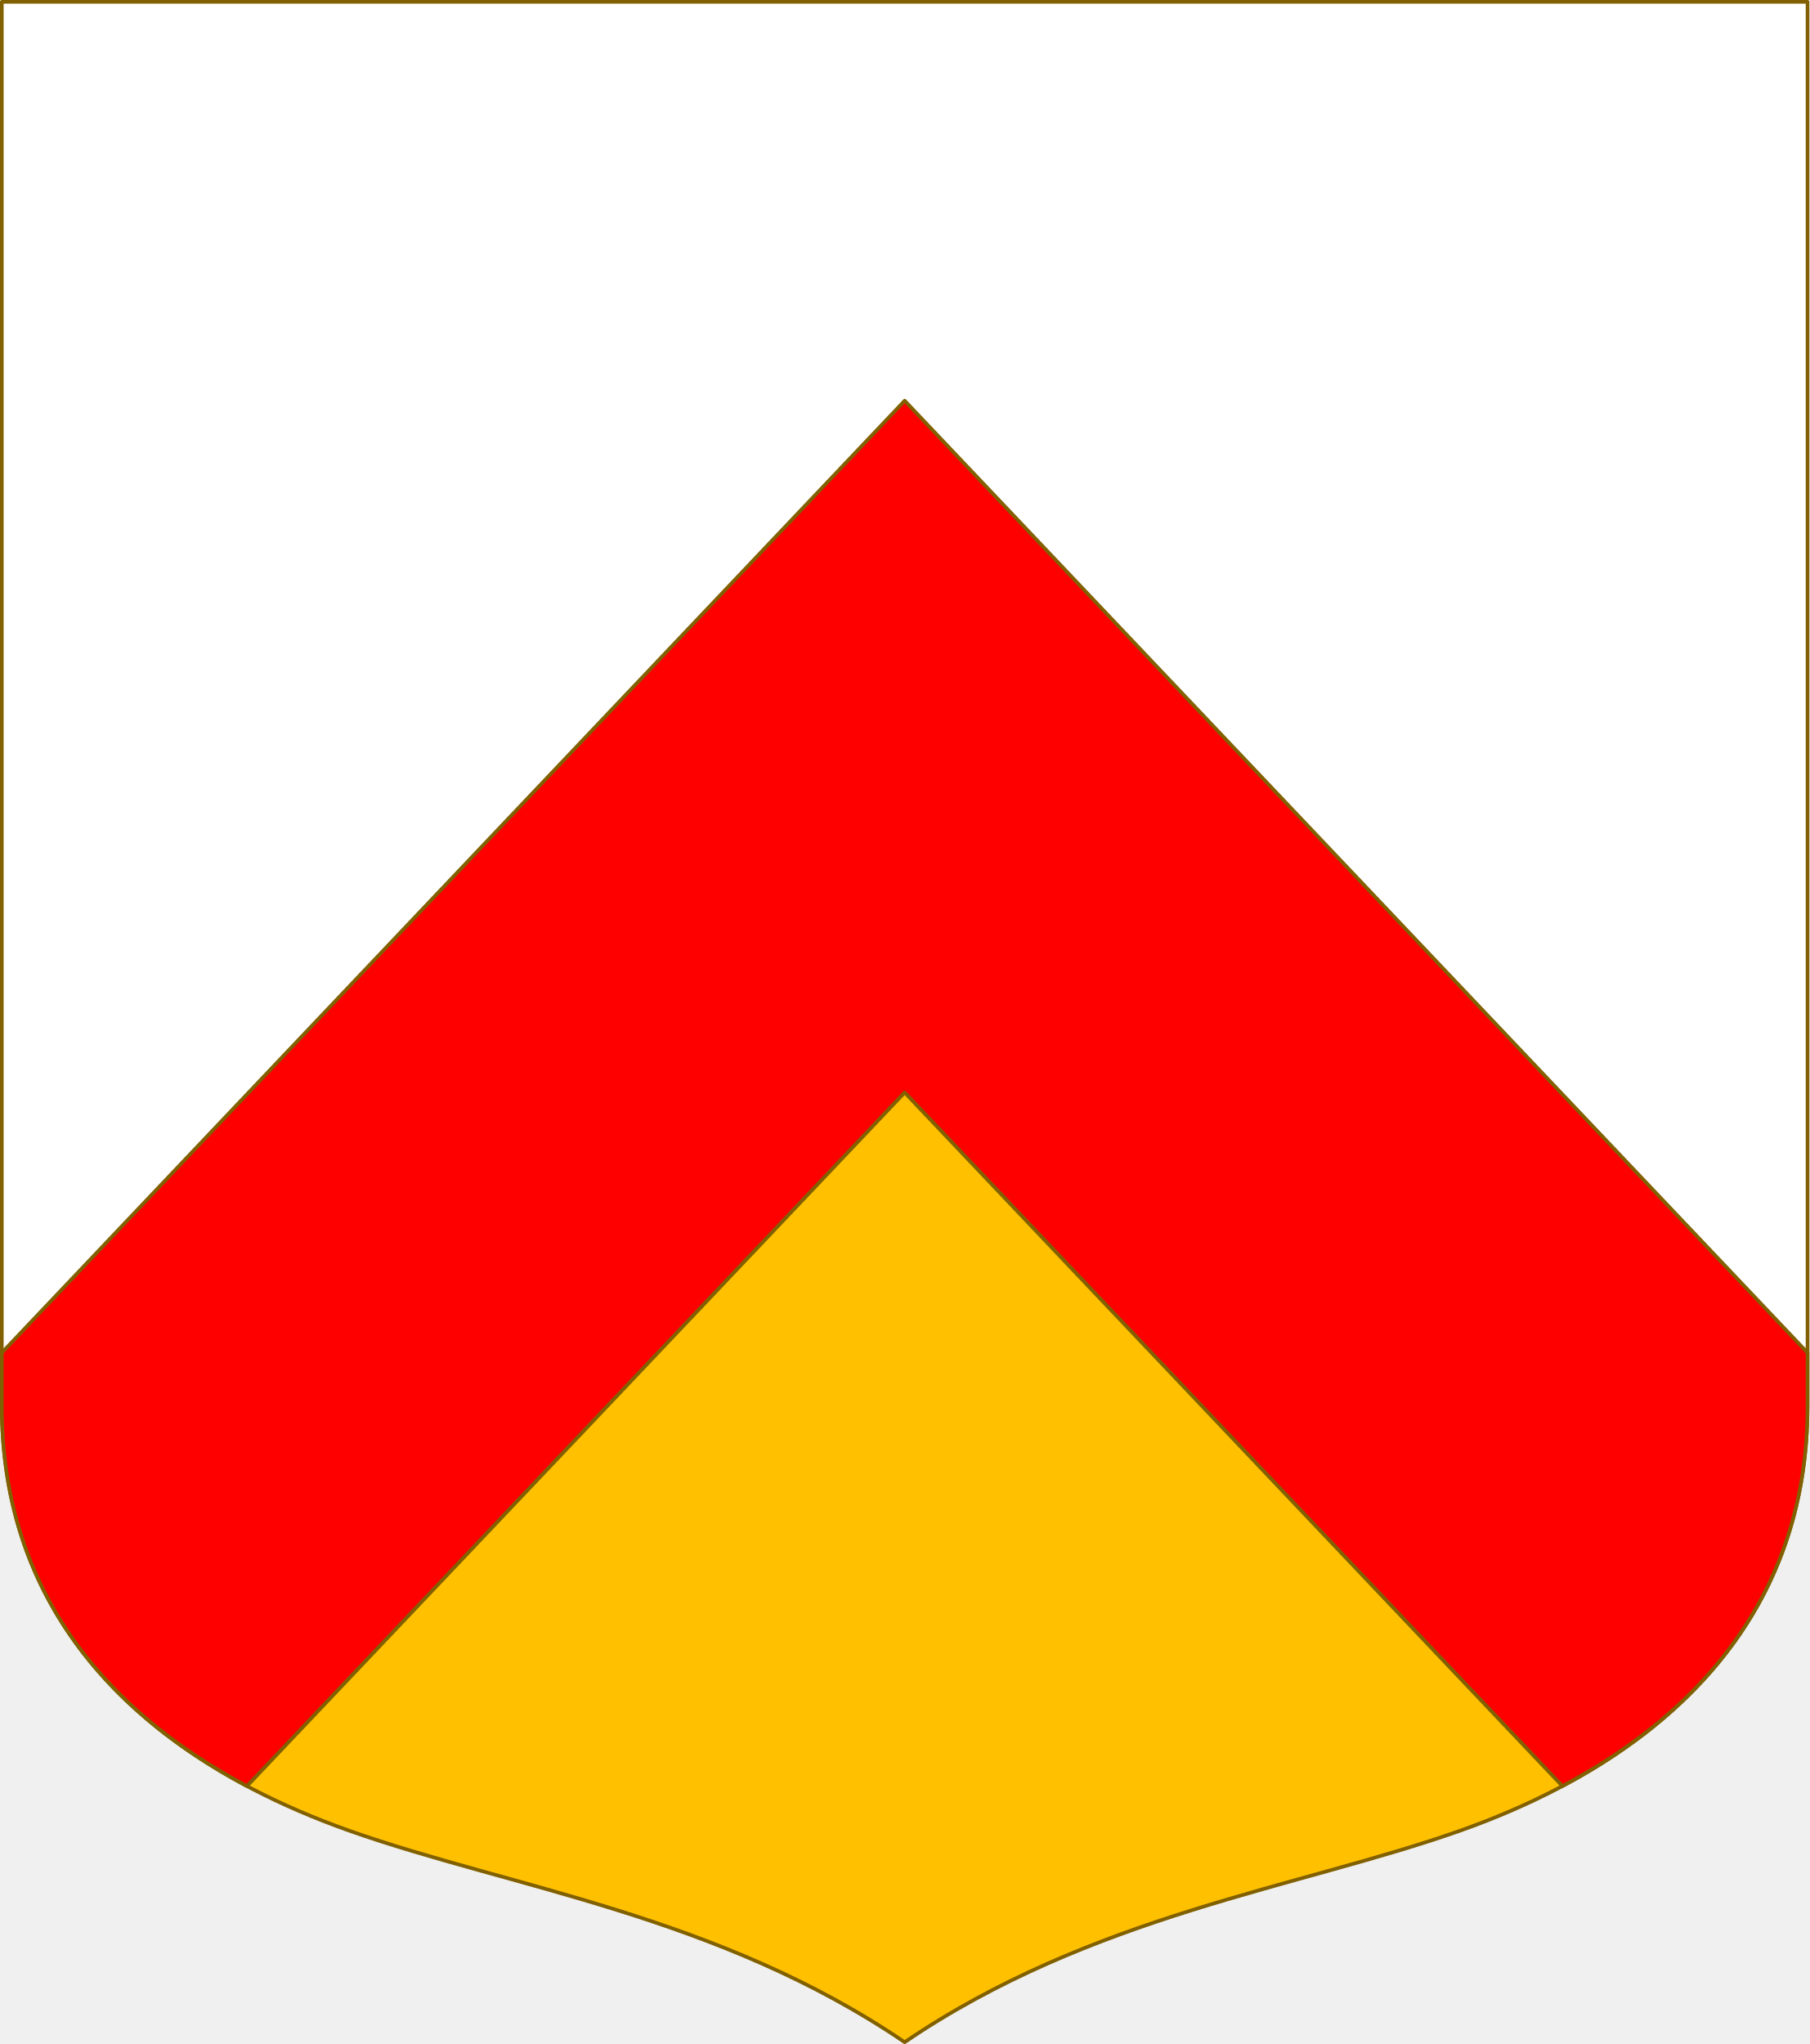
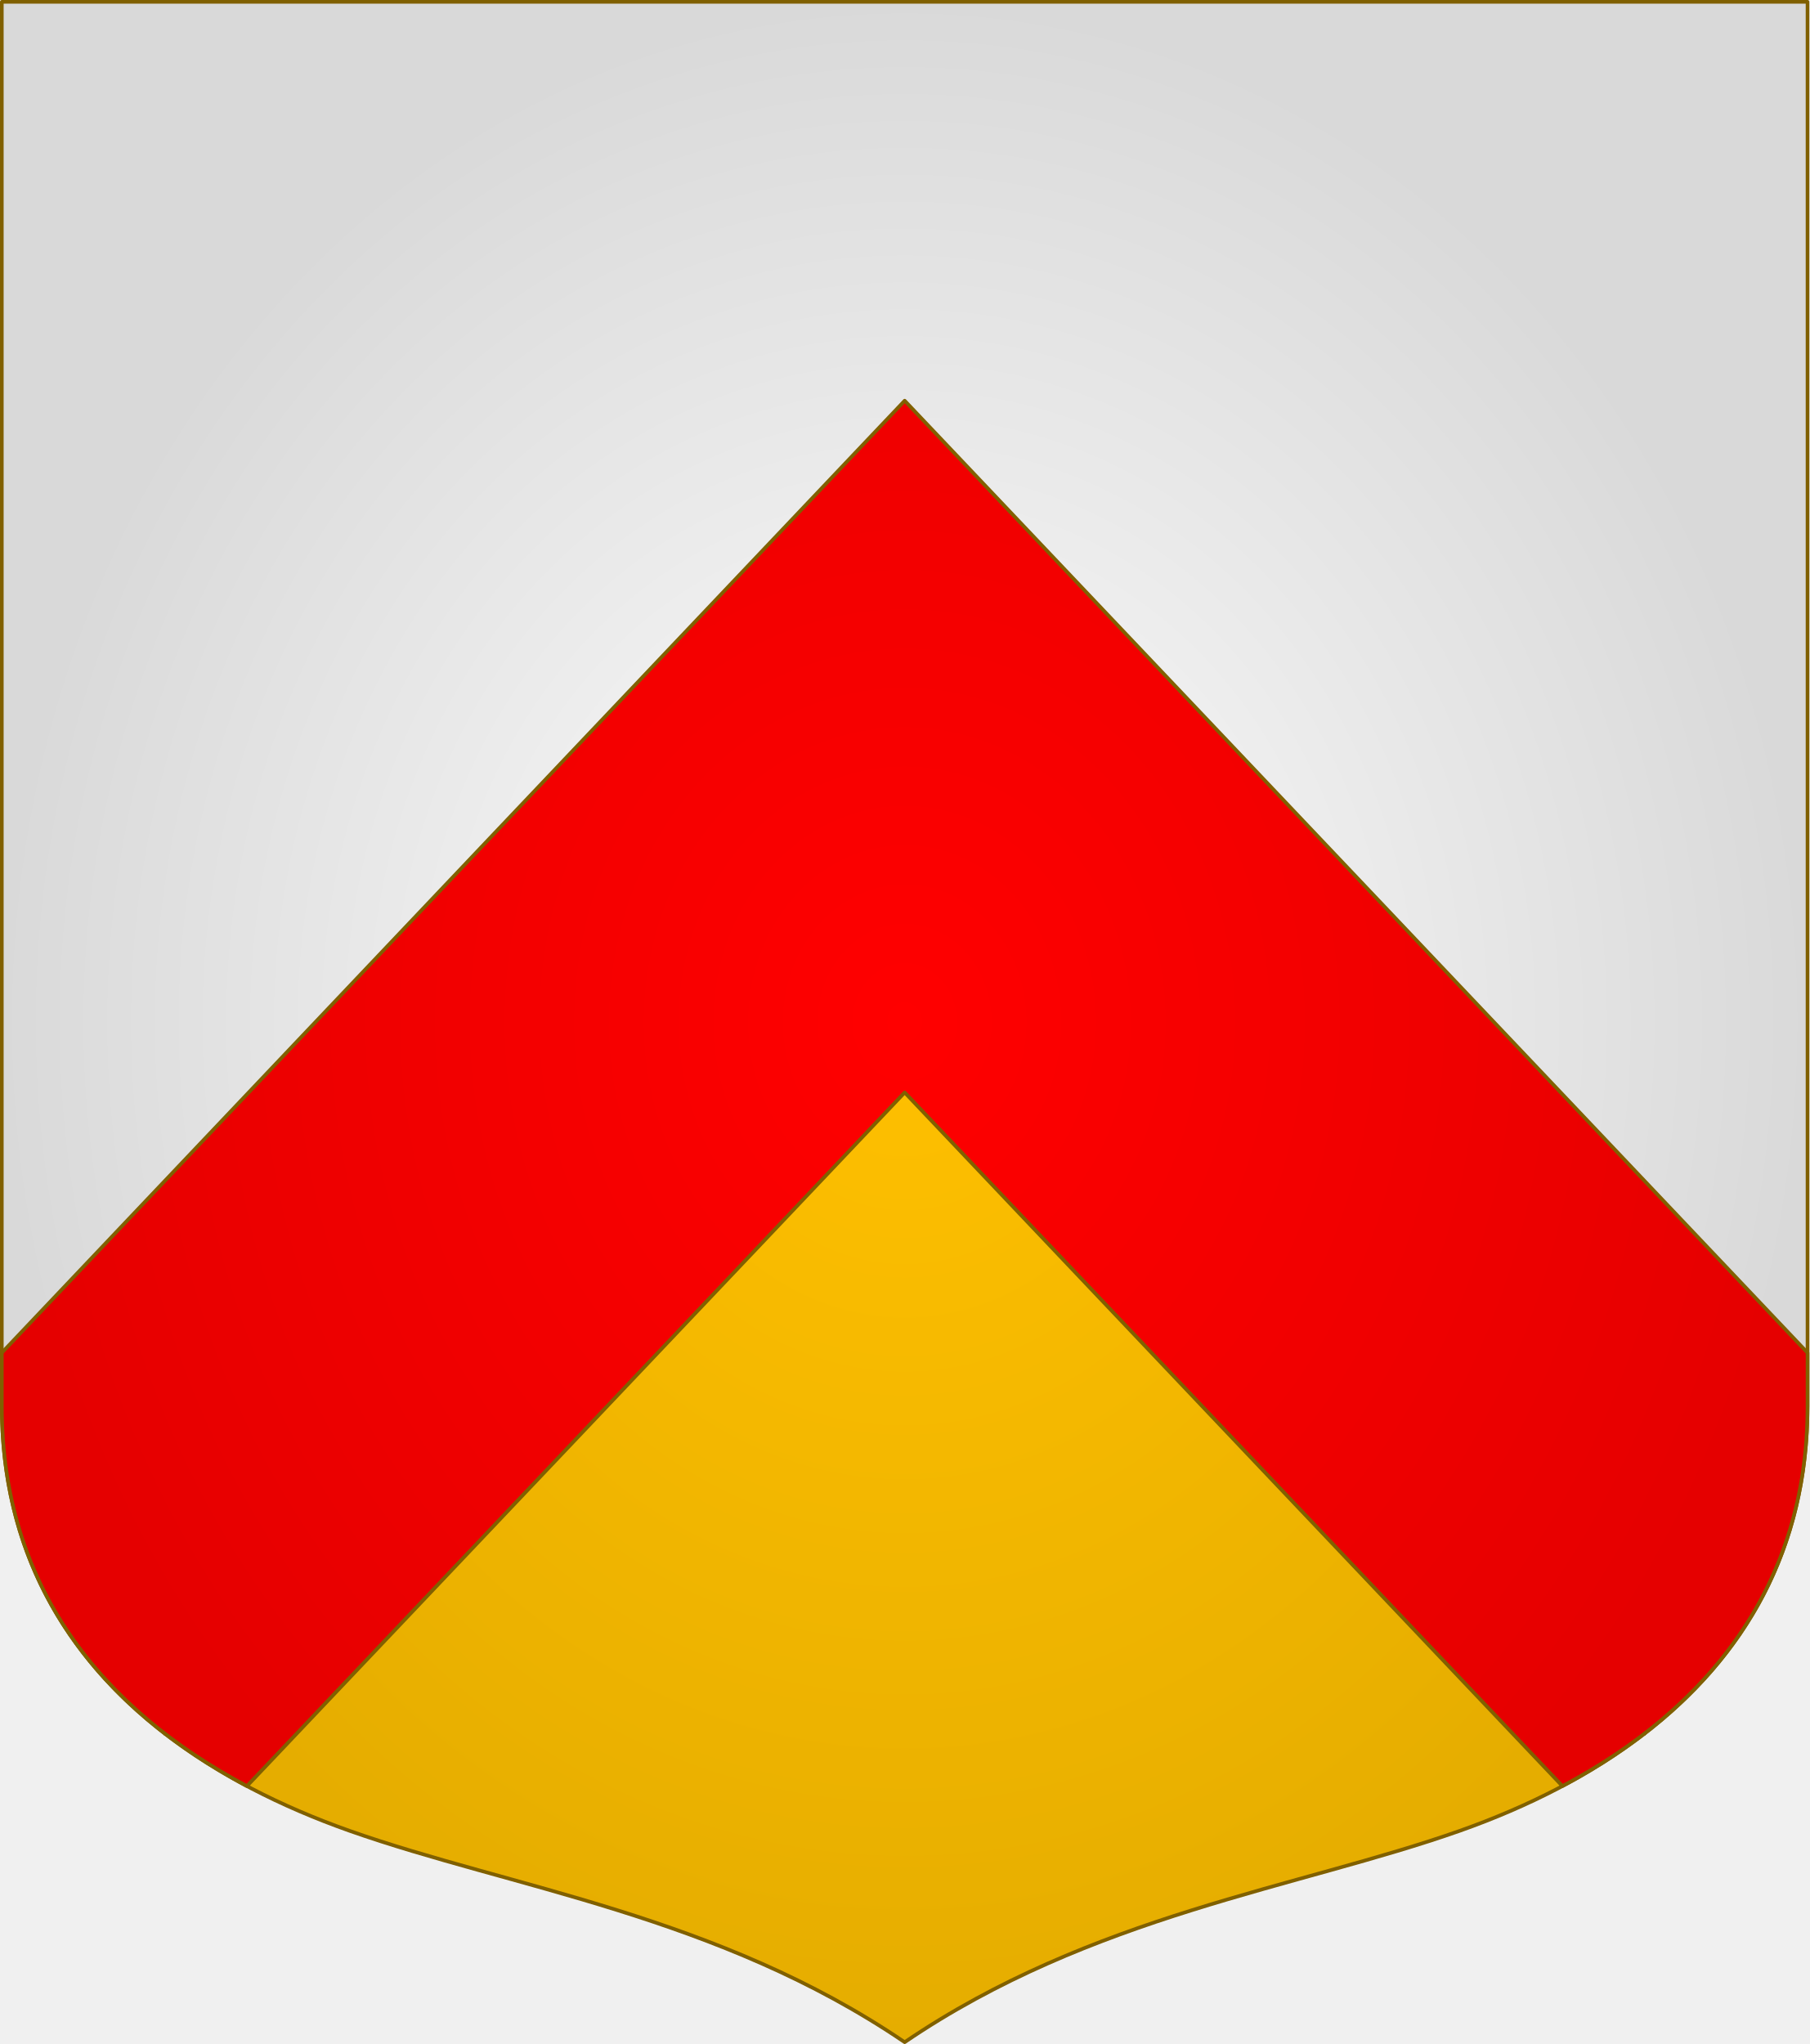
- <svg xmlns="http://www.w3.org/2000/svg" width="498.622" height="563.234" viewBox="0 0 131.927 149.022" version="1.1" id="svg8">
-   <defs id="defs2" />
+ <svg xmlns="http://www.w3.org/2000/svg" xmlns:xlink="http://www.w3.org/1999/xlink" width="498.622" height="563.234" viewBox="0 0 131.927 149.022" version="1.1" id="svg8">
+   <defs id="defs2">
+     <linearGradient id="linearGradient8">
+       <stop style="stop-color:#ffffff;stop-opacity:1;" offset="0" id="stop7" />
+       <stop style="stop-color:#d9d9d9;stop-opacity:1;" offset="1" id="stop8" />
+     </linearGradient>
+     <linearGradient id="linearGradient6">
+       <stop style="stop-color:#ffc000;stop-opacity:1;" offset="0" id="stop5" />
+       <stop style="stop-color:#e5ad00;stop-opacity:1;" offset="1" id="stop6" />
+     </linearGradient>
+     <linearGradient id="linearGradient1">
+       <stop style="stop-color:#ff0000;stop-opacity:1;" offset="0" id="stop1" />
+       <stop style="stop-color:#e50000;stop-opacity:1;" offset="1" id="stop2" />
+     </linearGradient>
+     <radialGradient xlink:href="#linearGradient8" id="radialGradient3" gradientUnits="userSpaceOnUse" gradientTransform="matrix(1,0,0,1.12958,0,-57.5772)" cx="247.827" cy="444.336" fx="247.827" fy="444.336" r="65.964" />
+     <radialGradient xlink:href="#linearGradient6" id="radialGradient4" gradientUnits="userSpaceOnUse" gradientTransform="matrix(1,0,0,1.12958,0,-57.5772)" cx="247.827" cy="444.336" fx="247.827" fy="444.336" r="65.964" />
+     <radialGradient xlink:href="#linearGradient1" id="radialGradient5" gradientUnits="userSpaceOnUse" gradientTransform="matrix(1,0,0,1.12958,0,-57.5772)" cx="247.827" cy="444.336" fx="247.827" fy="444.336" r="65.964" />
+   </defs>
  <g id="layer1" transform="translate(-181.8637,-369.8247)">
-     <path id="path1347" d="m 181.996,369.957 -8e-5,102.379 c 0,10.467 4.625,18.293 11.904,23.895 l 53.927,-56.861 53.927,56.861 c 7.279,-5.602 11.904,-13.428 11.904,-23.895 l -8e-5,-102.379 z" style="fill:#ffffff;stroke:#806000;stroke-width:0.265;stroke-linecap:butt;stroke-linejoin:round;stroke-miterlimit:4;stroke-dasharray:none;stroke-opacity:1" />
-     <path style="fill:#ffc000;fill-opacity:1;stroke:#806000;stroke-width:0.265;stroke-linecap:butt;stroke-linejoin:round;stroke-miterlimit:4;stroke-dasharray:none;stroke-opacity:1" d="m 288.298,503.305 c 5.032,-1.779 9.614,-4.117 13.456,-7.074 l -53.927,-56.861 -53.927,56.861 c 3.842,2.957 8.424,5.295 13.456,7.074 11.742,4.151 26.848,6.148 40.471,15.409 13.623,-9.262 28.729,-11.259 40.471,-15.409 z" id="path1395" />
-     <path style="color:#000000;font-style:normal;font-variant:normal;font-weight:normal;font-stretch:normal;font-size:medium;line-height:normal;font-family:sans-serif;font-variant-ligatures:normal;font-variant-position:normal;font-variant-caps:normal;font-variant-numeric:normal;font-variant-alternates:normal;font-feature-settings:normal;text-indent:0;text-align:start;text-decoration:none;text-decoration-line:none;text-decoration-style:solid;text-decoration-color:#000000;letter-spacing:normal;word-spacing:normal;text-transform:none;writing-mode:lr-tb;direction:ltr;text-orientation:mixed;dominant-baseline:auto;baseline-shift:baseline;text-anchor:start;white-space:normal;shape-padding:0;clip-rule:nonzero;display:inline;overflow:visible;visibility:visible;isolation:auto;mix-blend-mode:normal;color-interpolation:sRGB;color-interpolation-filters:linearRGB;solid-color:#000000;solid-opacity:1;vector-effect:none;fill:#ff0000;fill-opacity:1;fill-rule:nonzero;stroke:#806000;stroke-width:0.265;stroke-linecap:square;stroke-linejoin:round;stroke-miterlimit:4;stroke-dasharray:none;stroke-dashoffset:0;stroke-opacity:1;color-rendering:auto;image-rendering:auto;shape-rendering:auto;text-rendering:auto;enable-background:accumulate" d="m 295.786,500.042 c 10.626,-5.644 17.872,-14.605 17.872,-27.706 v -3.885 l -65.831,-69.413 -65.831,69.413 v 3.885 c 0,13.101 7.246,22.062 17.872,27.706 l 47.959,-50.569 z" id="path1608" />
+     <path id="path1347" d="m 181.996,369.957 -8e-5,102.379 c 0,10.467 4.625,18.293 11.904,23.895 l 53.927,-56.861 53.927,56.861 c 7.279,-5.602 11.904,-13.428 11.904,-23.895 l -8e-5,-102.379 z" style="fill:url(#radialGradient3);fill-opacity:1;stroke:#806000;stroke-width:0.265;stroke-linecap:butt;stroke-linejoin:round;stroke-miterlimit:4;stroke-dasharray:none;stroke-opacity:1" />
+     <path style="fill:url(#radialGradient4);fill-opacity:1;stroke:#806000;stroke-width:0.265;stroke-linecap:butt;stroke-linejoin:round;stroke-miterlimit:4;stroke-dasharray:none;stroke-opacity:1" d="m 288.298,503.305 c 5.032,-1.779 9.614,-4.117 13.456,-7.074 l -53.927,-56.861 -53.927,56.861 c 3.842,2.957 8.424,5.295 13.456,7.074 11.742,4.151 26.848,6.148 40.471,15.409 13.623,-9.262 28.729,-11.259 40.471,-15.409 z" id="path1395" />
+     <path style="color:#000000;font-style:normal;font-variant:normal;font-weight:normal;font-stretch:normal;font-size:medium;line-height:normal;font-family:sans-serif;font-variant-ligatures:normal;font-variant-position:normal;font-variant-caps:normal;font-variant-numeric:normal;font-variant-alternates:normal;font-feature-settings:normal;text-indent:0;text-align:start;text-decoration:none;text-decoration-line:none;text-decoration-style:solid;text-decoration-color:#000000;letter-spacing:normal;word-spacing:normal;text-transform:none;writing-mode:lr-tb;direction:ltr;text-orientation:mixed;dominant-baseline:auto;baseline-shift:baseline;text-anchor:start;white-space:normal;shape-padding:0;clip-rule:nonzero;display:inline;overflow:visible;visibility:visible;isolation:auto;mix-blend-mode:normal;color-interpolation:sRGB;color-interpolation-filters:linearRGB;solid-color:#000000;solid-opacity:1;vector-effect:none;fill:url(#radialGradient5);fill-opacity:1;fill-rule:nonzero;stroke:#806000;stroke-width:0.265;stroke-linecap:square;stroke-linejoin:round;stroke-miterlimit:4;stroke-dasharray:none;stroke-dashoffset:0;stroke-opacity:1;color-rendering:auto;image-rendering:auto;shape-rendering:auto;text-rendering:auto;enable-background:accumulate" d="m 295.786,500.042 c 10.626,-5.644 17.872,-14.605 17.872,-27.706 v -3.885 l -65.831,-69.413 -65.831,69.413 v 3.885 c 0,13.101 7.246,22.062 17.872,27.706 l 47.959,-50.569 z" id="path1608" />
    <g transform="translate(547.991,8e-5)" id="g1763" />
    <g id="g13346" style="stroke:#806000;stroke-width:0.265;stroke-linecap:round;stroke-linejoin:round;stroke-miterlimit:4;stroke-dasharray:none;stroke-opacity:1" transform="translate(-129.1241,-148.843)" />
  </g>
</svg>
